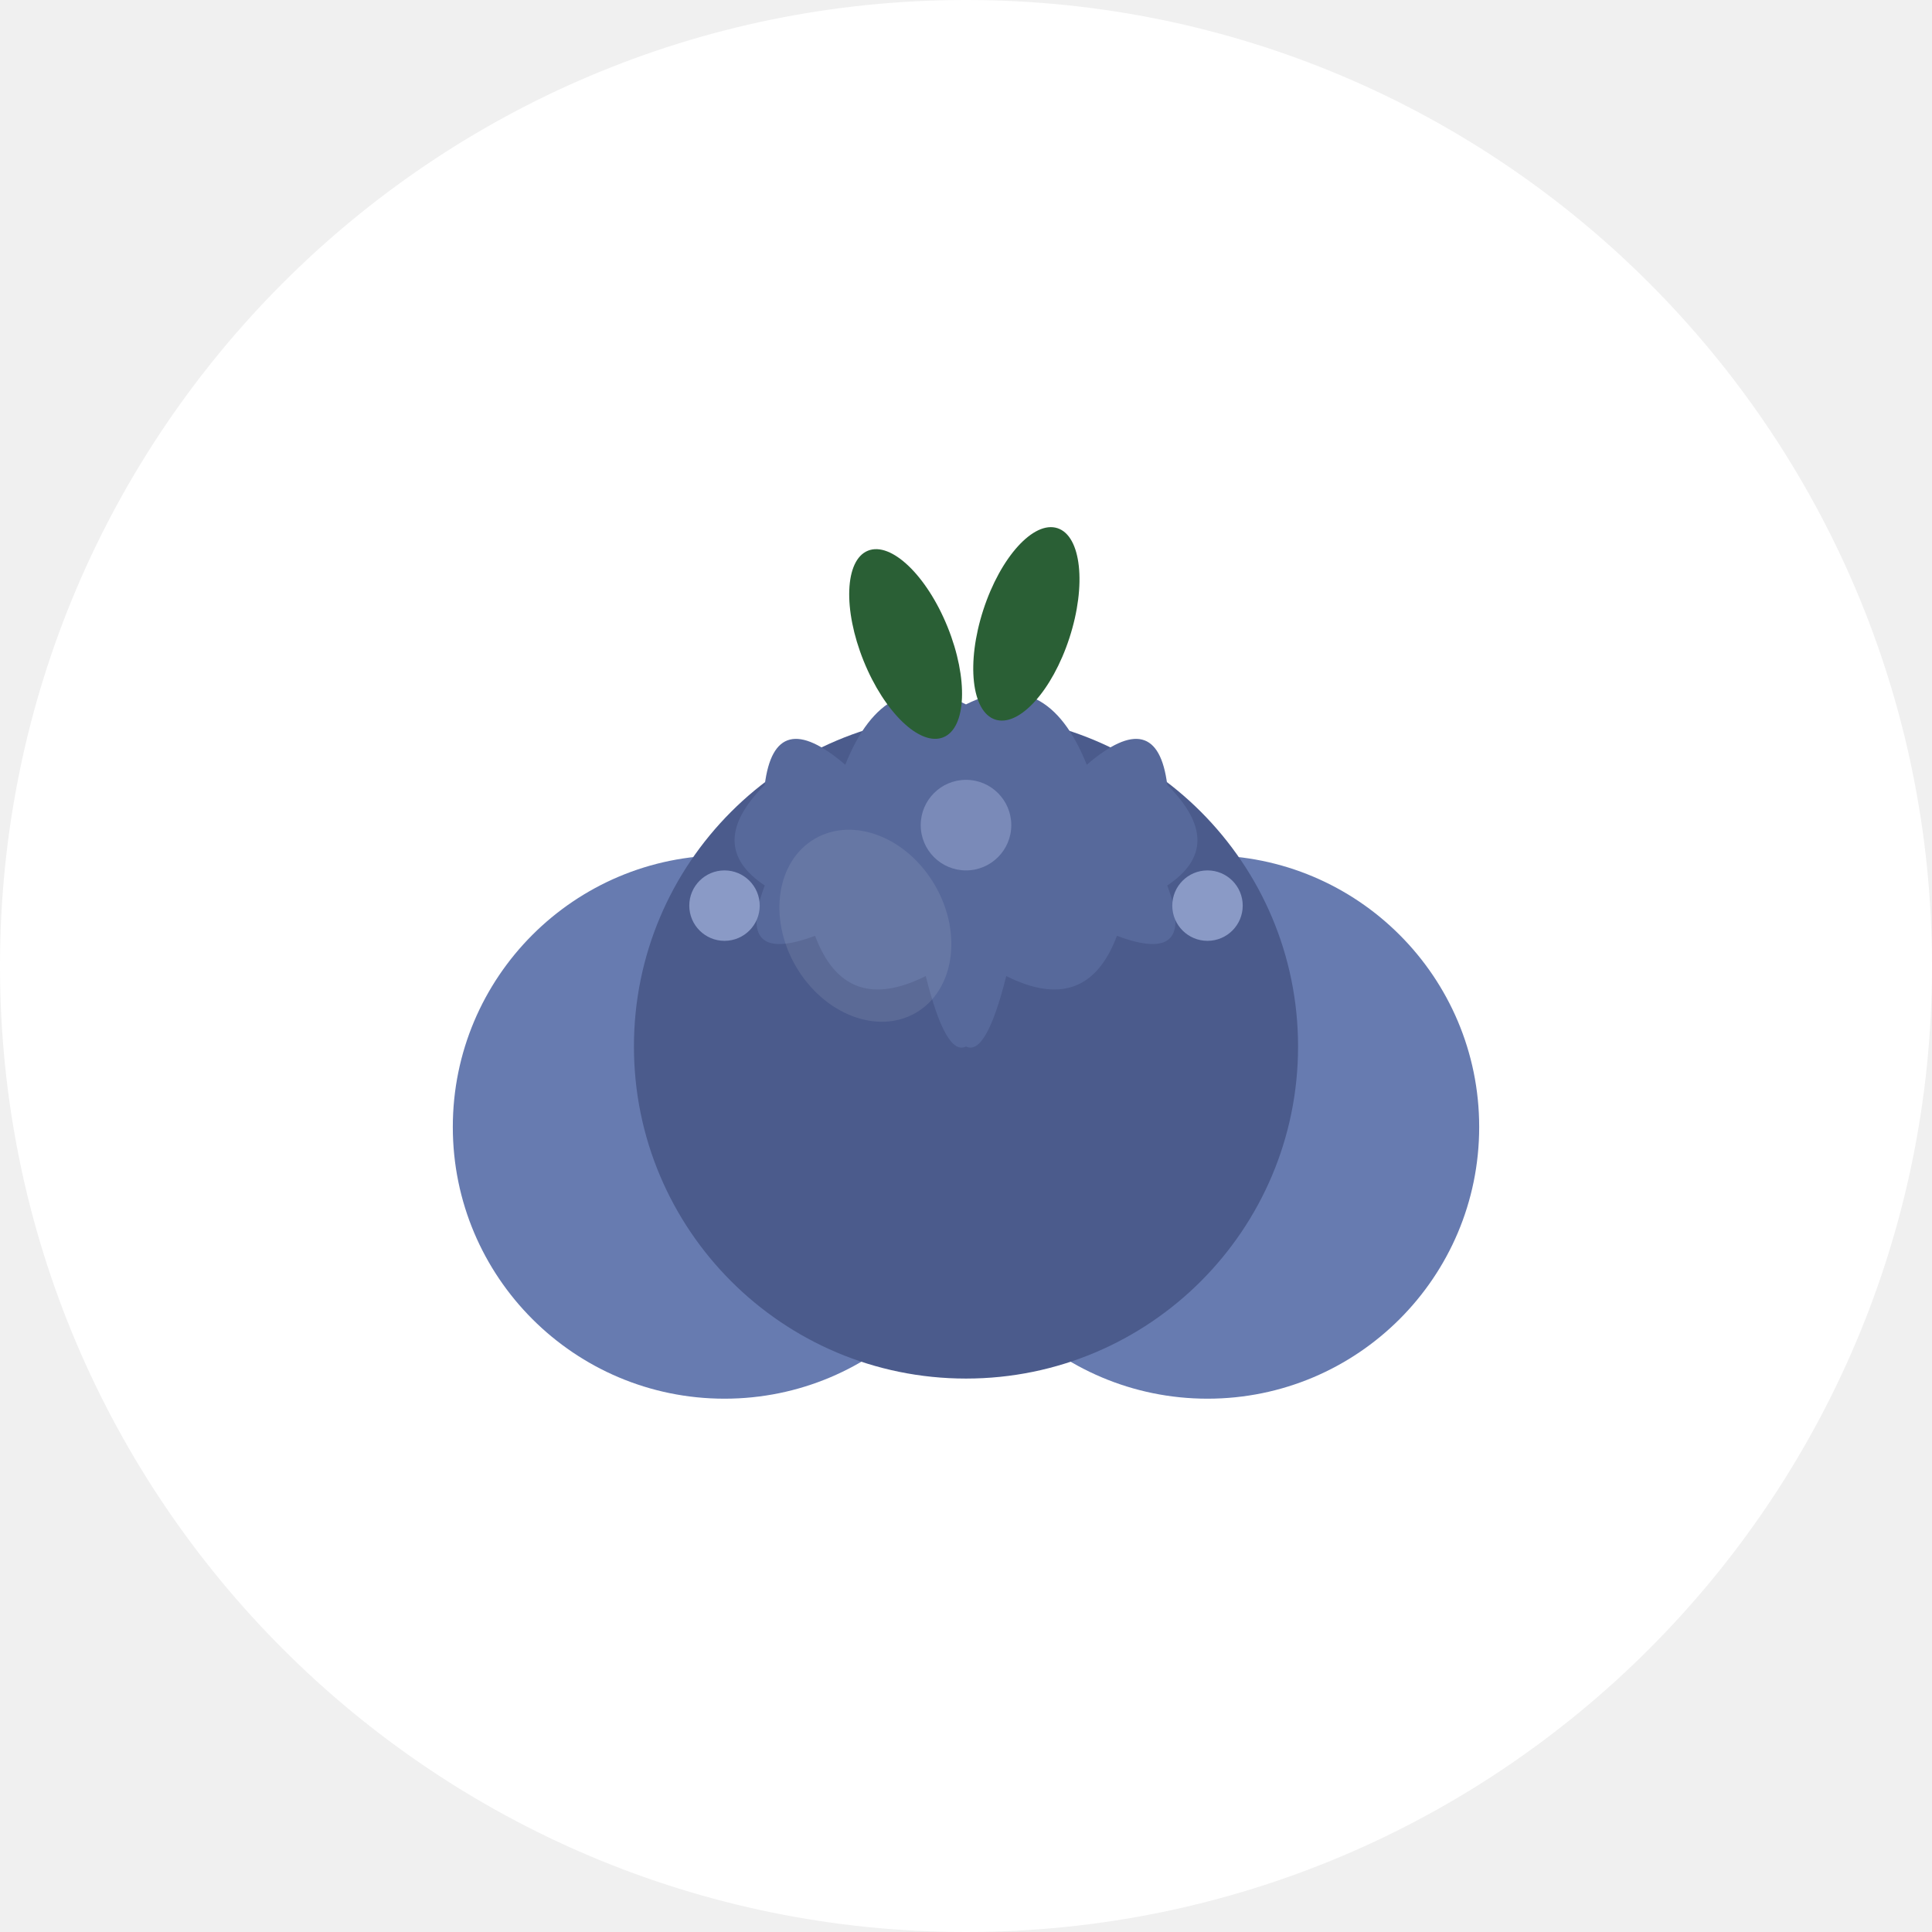
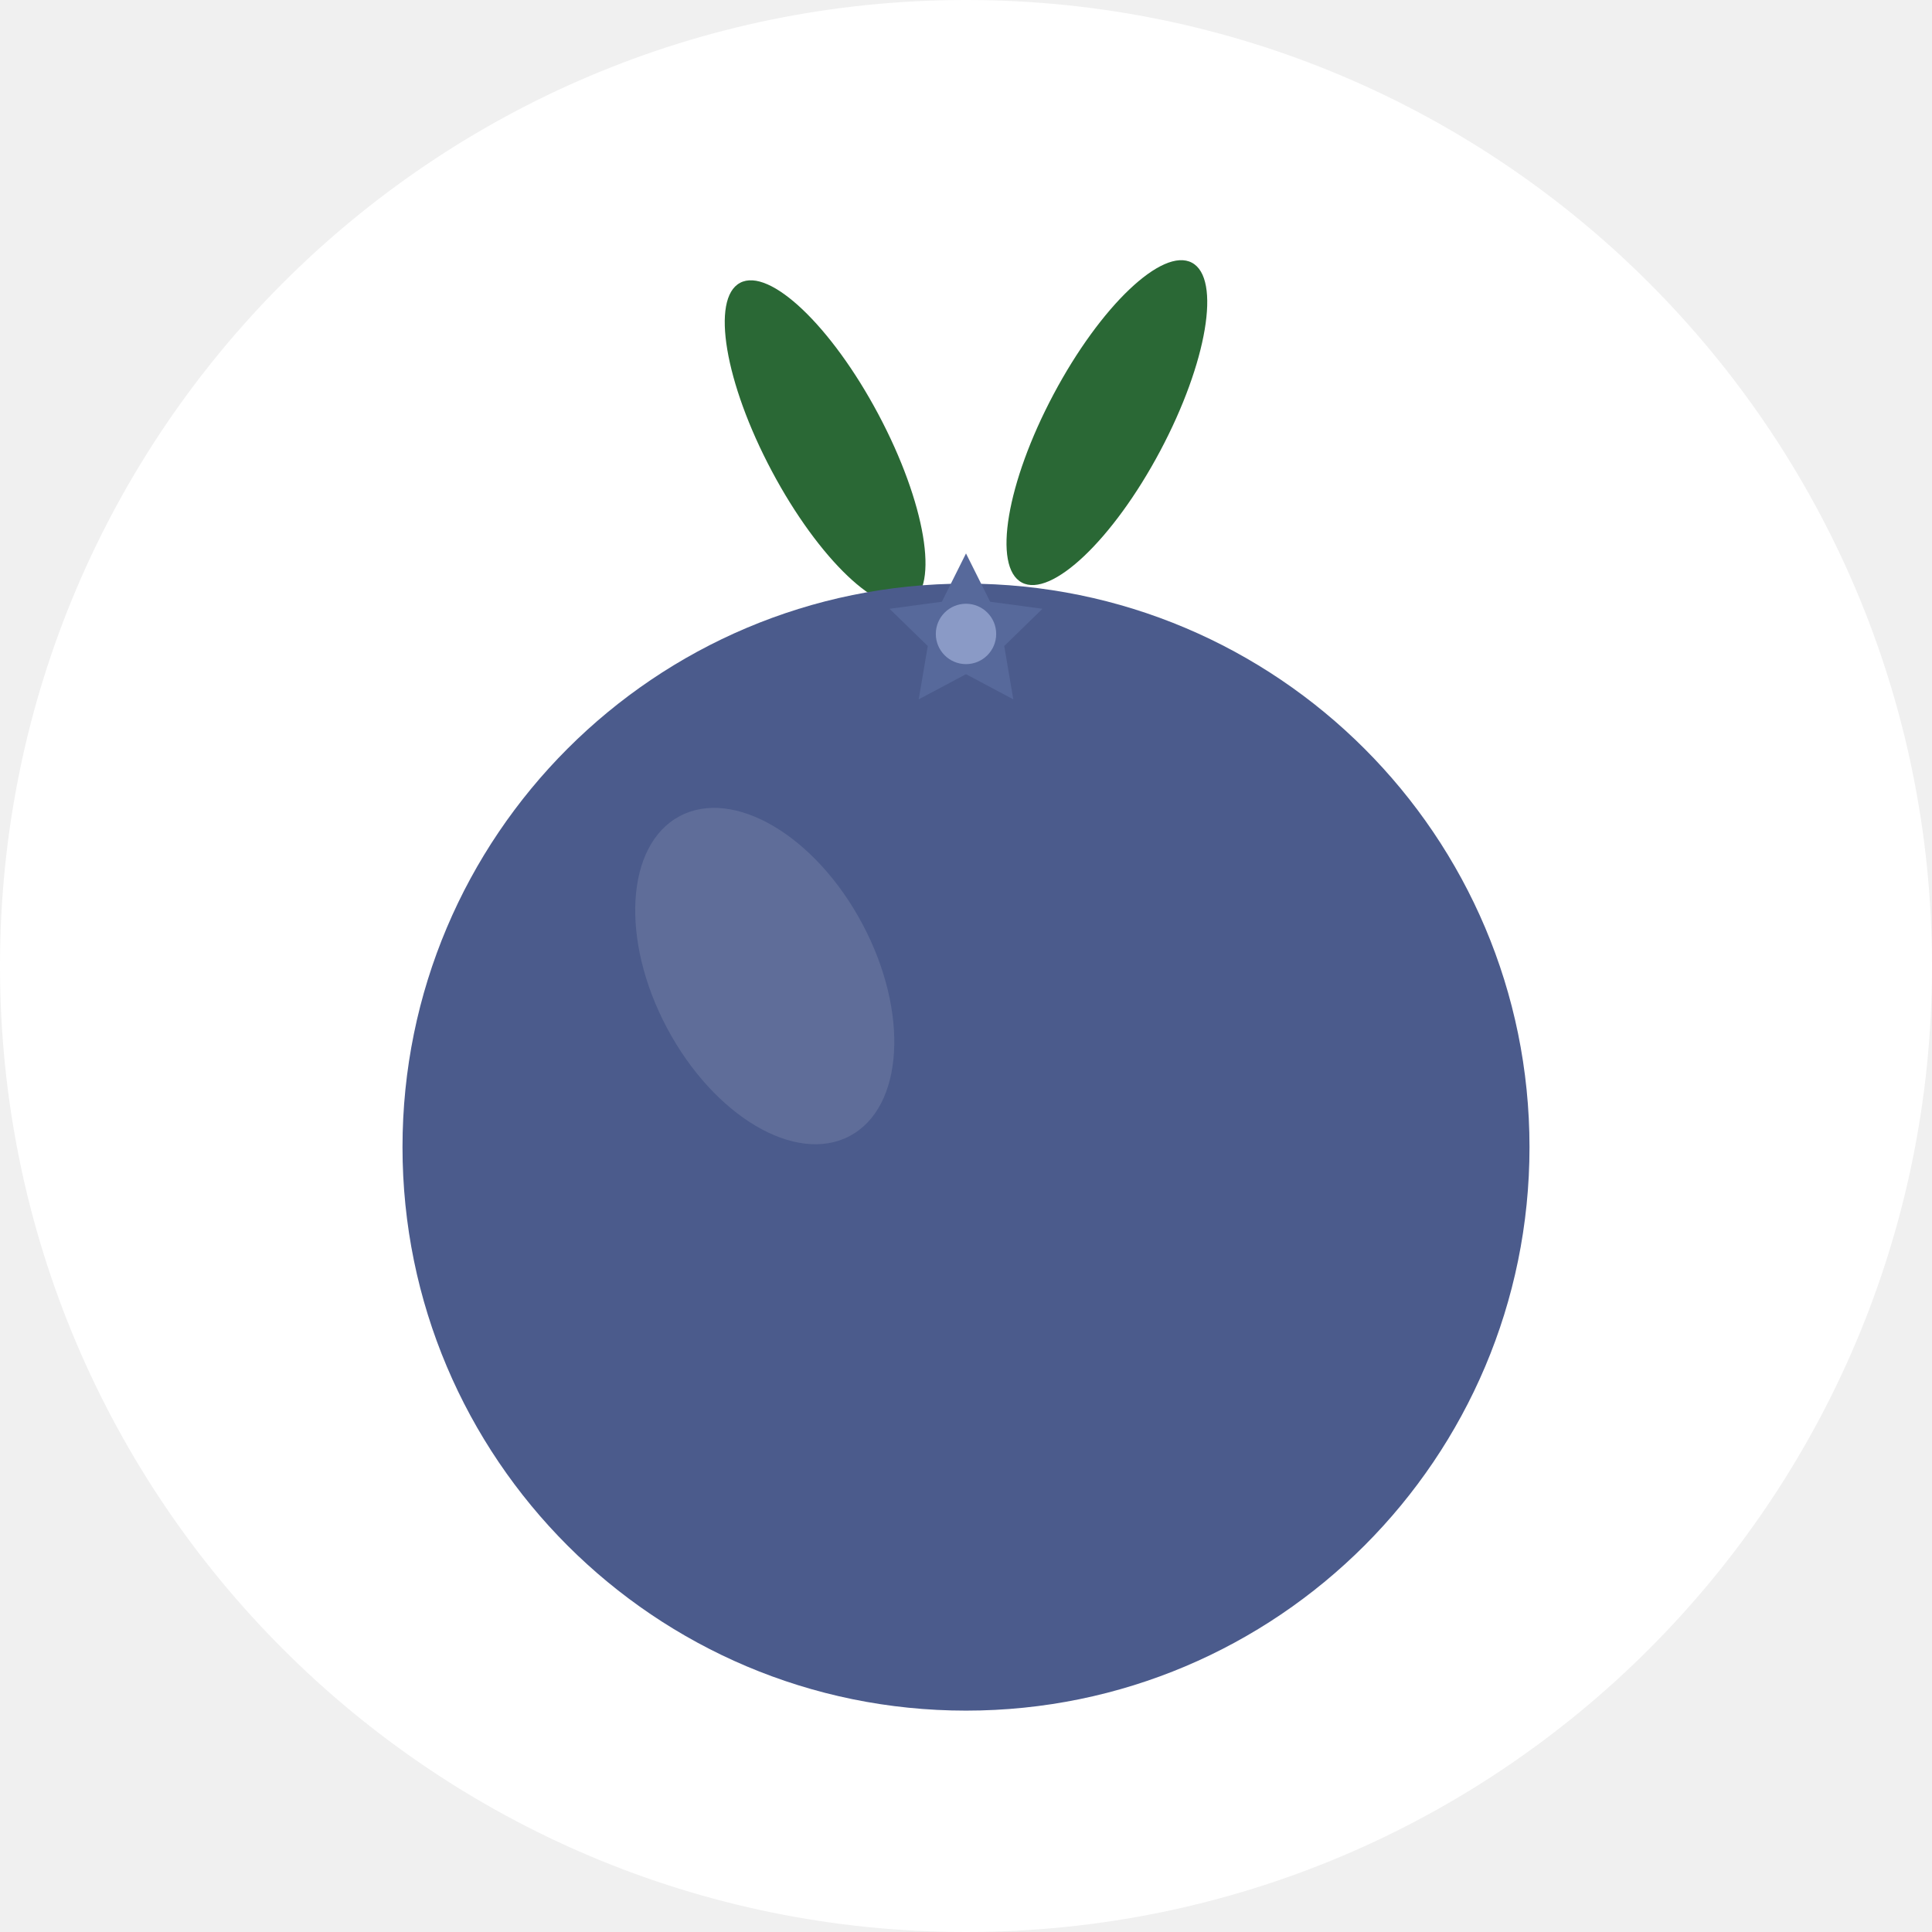
<svg xmlns="http://www.w3.org/2000/svg" viewBox="0 0 192 192">
  <circle cx="96" cy="96" r="96" fill="#ffffff" />
-   <circle cx="72" cy="112" r="27" fill="#677BB0" />
-   <circle cx="120" cy="112" r="27" fill="#677BB0" />
-   <circle cx="96" cy="104" r="33" fill="#4B5B8C" />
-   <path d="M84 76 Q88 66 96 70 Q104 66 108 76 Q115 70 116 78 Q122 84 116 88 Q119 96 111 93 Q108 101 100 97 Q98 105 96 104 Q94 105 92 97 Q84 101 81 93 Q73 96 76 88 Q70 84 76 78 Q77 70 84 76Z" fill="#57699B" />
-   <circle cx="96" cy="82" r="4.5" fill="#7A8AB8" />
-   <ellipse cx="90" cy="64" rx="4.5" ry="10" fill="#2a5f35" transform="rotate(-22 90 64)" />
-   <ellipse cx="102" cy="62" rx="4.5" ry="10" fill="#2a5f35" transform="rotate(18 102 62)" />
-   <circle cx="72" cy="90" r="3.5" fill="#8A9AC6" />
-   <circle cx="120" cy="90" r="3.5" fill="#8A9AC6" />
-   <ellipse cx="86" cy="92" rx="8" ry="10" fill="rgba(255,255,255,0.09)" transform="rotate(-30 86 92)" />
+   <ellipse cx="82" cy="44" rx="6" ry="18" fill="#2a6835" transform="rotate(-28 82 44)" />
+   <ellipse cx="110" cy="42" rx="6" ry="18" fill="#2a6835" transform="rotate(28 110 42)" />
+   <circle cx="96" cy="114" r="56" fill="#4B5B8C" />
+   <path d="M96,55 L98.4,59.8 L103.6,60.5 L99.8,64.2 L100.7,69.5 L96,67 L91.3,69.5 L92.2,64.2 L88.4,60.5 L93.6,59.8 Z" fill="#57699B" />
+   <circle cx="96" cy="63" r="3" fill="#8A9AC6" />
+   <ellipse cx="76" cy="97" rx="11" ry="18" fill="rgba(255,255,255,0.11)" transform="rotate(-28 76 97)" />
</svg>
